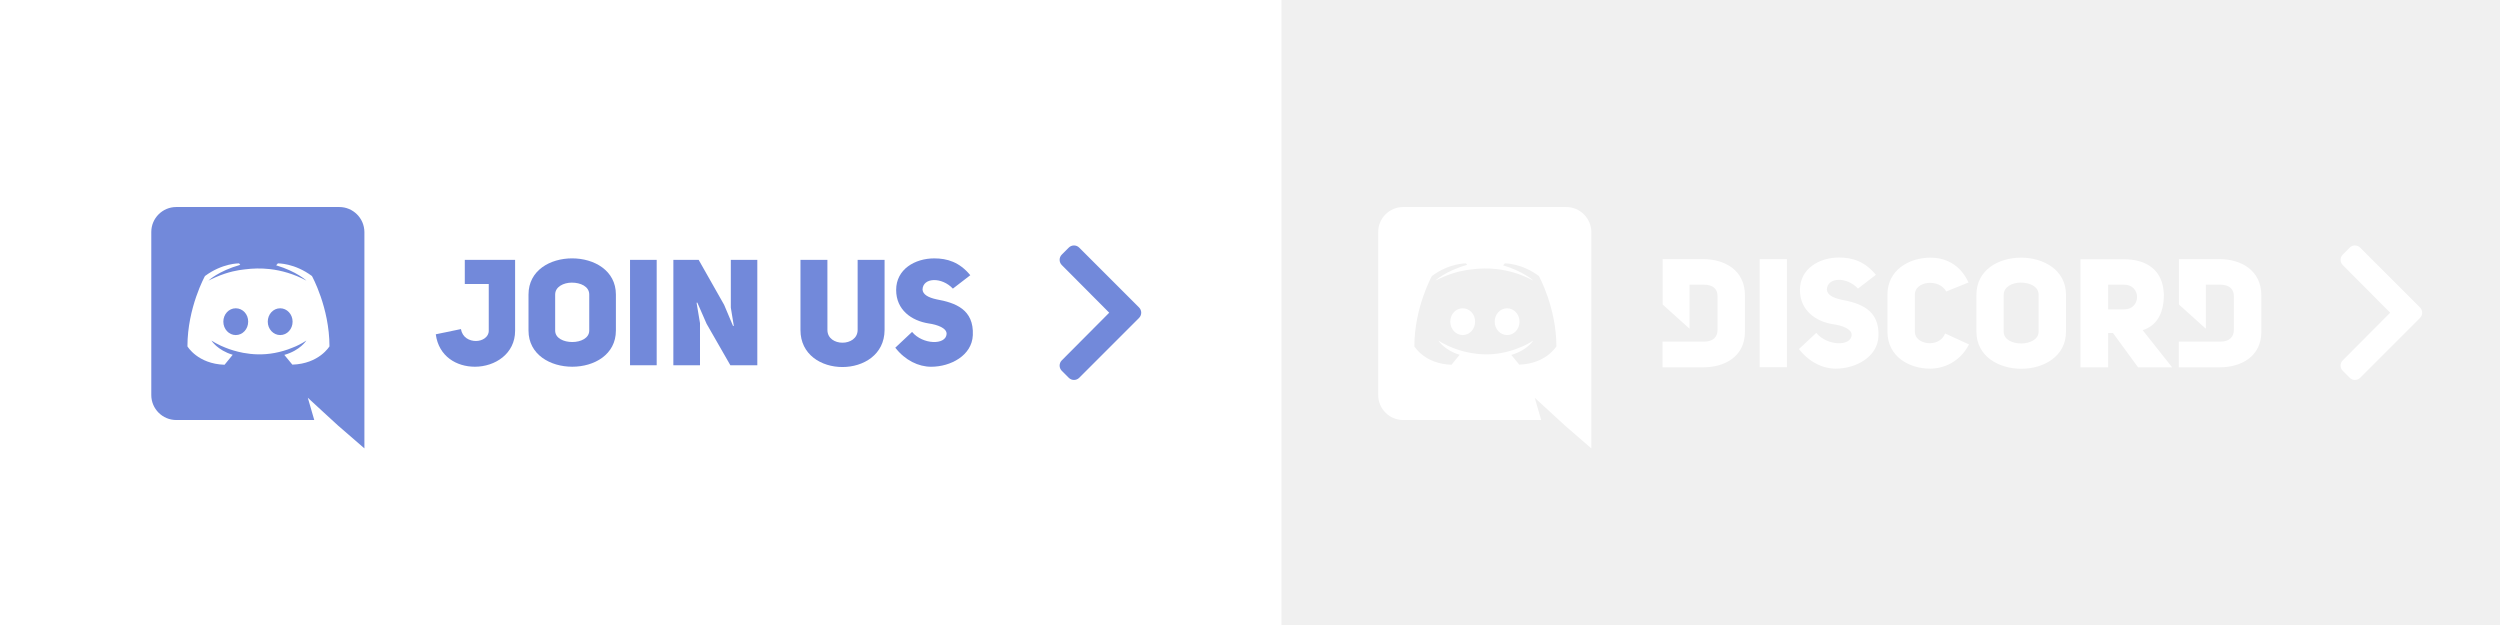
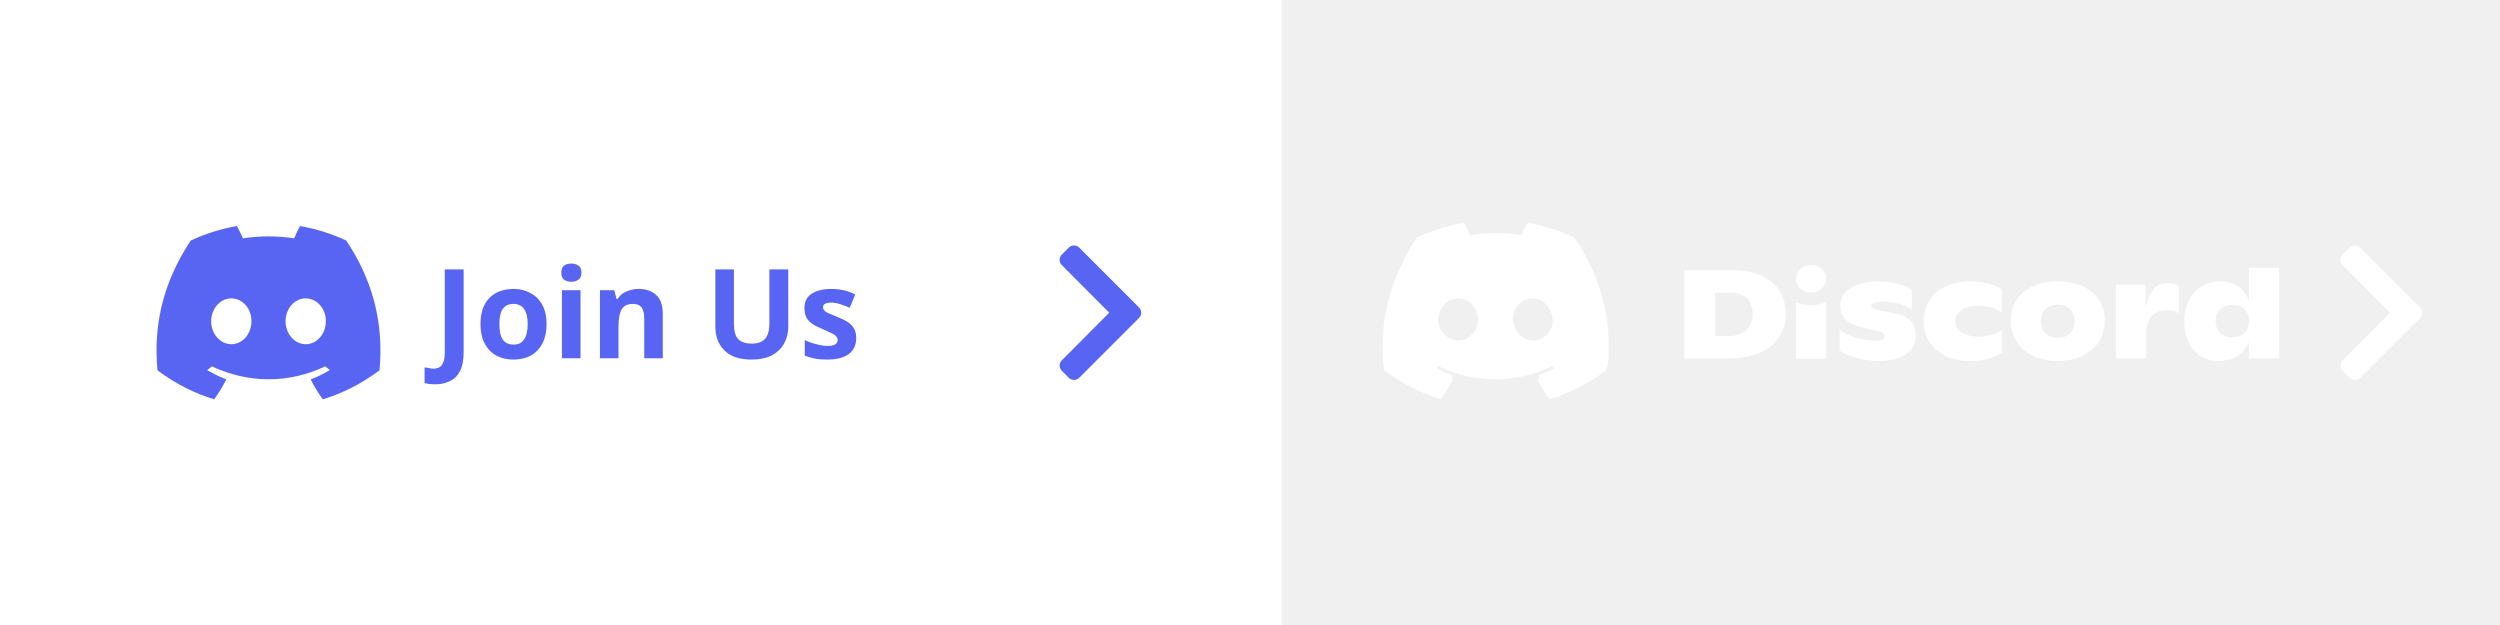
- <svg xmlns="http://www.w3.org/2000/svg" width="120mm" height="30mm" viewBox="0 0 120 30" version="1.1" id="svg8">
+ <svg xmlns="http://www.w3.org/2000/svg" width="120mm" height="30mm" viewBox="0 0 120 30" version="1.1" id="svg8" xml:space="preserve">
  <defs id="defs2">
    <rect x="75.82" y="98.266" width="25.123" height="7.884" id="rect953" />
    <rect x="75.82" y="98.266" width="25.123" height="7.884" id="rect953-0" />
    <rect x="75.82" y="98.266" width="25.123" height="7.884" id="rect968" />
+     <clipPath id="clip0">
+       <rect width="71" height="55" fill="white" id="rect716" />
+     </clipPath>
+     <clipPath id="clip0-9">
+       <rect width="71" height="55" fill="white" id="rect852" />
+     </clipPath>
+     <clipPath id="clip0-6">
+       <rect width="292" height="56.471" fill="white" transform="translate(0 11.7646)" id="rect159" />
+     </clipPath>
+     <clipPath id="clip1">
+       <rect width="292" height="56.471" fill="white" transform="translate(0 11.7646)" id="rect162" />
+     </clipPath>
+     <clipPath id="clip0-65">
+       <rect width="292" height="56.471" fill="white" transform="translate(0 11.7646)" id="rect338" />
+     </clipPath>
+     <clipPath clipPathUnits="userSpaceOnUse" id="clipPath405">
+       <rect width="292" height="56.471" fill="#ffffff" id="rect407" x="-8.4424901e-06" y="11.765" style="stroke-width:1" />
+     </clipPath>
+     <clipPath clipPathUnits="userSpaceOnUse" id="clipPath409">
+       <rect width="292" height="56.471" fill="#ffffff" id="rect411" x="-8.4424901e-06" y="11.765" style="stroke-width:1" />
+     </clipPath>
+     <clipPath clipPathUnits="userSpaceOnUse" id="clipPath413">
+       <rect width="292" height="56.471" fill="#ffffff" id="rect415" x="-8.4424901e-06" y="11.765" style="stroke-width:1" />
+     </clipPath>
+     <clipPath clipPathUnits="userSpaceOnUse" id="clipPath417">
+       <rect width="292" height="56.471" fill="#ffffff" id="rect419" x="-8.4424901e-06" y="11.765" style="stroke-width:1" />
+     </clipPath>
+     <clipPath clipPathUnits="userSpaceOnUse" id="clipPath421">
+       <rect width="292" height="56.471" fill="#ffffff" id="rect423" x="-8.4424901e-06" y="11.765" style="stroke-width:1" />
+     </clipPath>
+     <clipPath clipPathUnits="userSpaceOnUse" id="clipPath425">
+       <rect width="292" height="56.471" fill="#ffffff" id="rect427" x="-8.4424901e-06" y="11.765" style="stroke-width:1" />
+     </clipPath>
+     <clipPath clipPathUnits="userSpaceOnUse" id="clipPath429">
+       <rect width="292" height="56.471" fill="#ffffff" id="rect431" x="-8.4424901e-06" y="11.765" style="stroke-width:1" />
+     </clipPath>
+     <clipPath clipPathUnits="userSpaceOnUse" id="clipPath433">
+       <rect width="292" height="56.471" fill="#ffffff" id="rect435" x="-8.4424901e-06" y="11.765" style="stroke-width:1" />
+     </clipPath>
+     <clipPath clipPathUnits="userSpaceOnUse" id="clipPath437">
+       <rect width="292" height="56.471" fill="#ffffff" id="rect439" x="-8.4424901e-06" y="11.765" style="stroke-width:1" />
+     </clipPath>
  </defs>
  <g id="layer1" transform="translate(-52.23341,-75.88169)">
    <rect style="fill:#ffffff;fill-opacity:1;stroke-width:0.138;paint-order:stroke fill markers;stop-color:#000000" id="rect832" width="61.512" height="30" x="52.233" y="75.882" />
-     <g id="g910" transform="matrix(0.9000001,0,0,0.9000001,17.44552,9.798033)">
-       <g id="g850" transform="matrix(0.06491223,0,0,0.06491223,109.7628,82.07218)">
-         <path class="st0" d="m 142.8,120.1 c -5.7,0 -10.2,4.9 -10.2,11 0,6.1 4.6,11 10.2,11 5.7,0 10.2,-4.9 10.2,-11 0,-6.1 -4.6,-11 -10.2,-11 z m -36.5,0 c -5.7,0 -10.2,4.9 -10.2,11 0,6.1 4.6,11 10.2,11 5.7,0 10.2,-4.9 10.2,-11 0.1,-6.1 -4.5,-11 -10.2,-11 z" id="path836" />
-         <path class="st0" d="m 191.4,36.9 h -134 c -11.3,0 -20.5,9.2 -20.5,20.5 v 134 c 0,11.3 9.2,20.5 20.5,20.5 h 113.4 l -5.3,-18.3 12.8,11.8 12.1,11.1 21.6,18.7 V 57.4 C 211.9,46.1 202.7,36.9 191.4,36.9 Z m -38.6,129.5 c 0,0 -3.6,-4.3 -6.6,-8 13.1,-3.7 18.1,-11.8 18.1,-11.8 -4.1,2.7 -8,4.6 -11.5,5.9 -5,2.1 -9.8,3.4 -14.5,4.3 -9.6,1.8 -18.4,1.3 -25.9,-0.1 -5.7,-1.1 -10.6,-2.6 -14.7,-4.3 -2.3,-0.9 -4.8,-2 -7.3,-3.4 -0.3,-0.2 -0.6,-0.3 -0.9,-0.5 -0.2,-0.1 -0.3,-0.2 -0.4,-0.2 -1.8,-1 -2.8,-1.7 -2.8,-1.7 0,0 4.8,7.9 17.5,11.7 -3,3.8 -6.7,8.2 -6.7,8.2 C 75,165.8 66.6,151.4 66.6,151.4 66.6,119.5 81,93.6 81,93.6 95.4,82.9 109,83.2 109,83.2 l 1,1.2 c -18,5.1 -26.2,13 -26.2,13 0,0 2.2,-1.2 5.9,-2.8 10.7,-4.7 19.2,-5.9 22.7,-6.3 0.6,-0.1 1.1,-0.2 1.7,-0.2 6.1,-0.8 13,-1 20.2,-0.2 9.5,1.1 19.7,3.9 30.1,9.5 0,0 -7.9,-7.5 -24.9,-12.6 l 1.4,-1.6 c 0,0 13.7,-0.3 28,10.4 0,0 14.4,25.9 14.4,57.8 0,-0.1 -8.4,14.3 -30.5,15 z m 151,-86.7 H 270.6 V 117 l 22.1,19.9 v -36.2 h 11.8 c 7.5,0 11.2,3.6 11.2,9.4 v 27.7 c 0,5.8 -3.5,9.7 -11.2,9.7 h -34 v 21.1 h 33.2 c 17.8,0.1 34.5,-8.8 34.5,-29.2 V 109.6 C 338.3,88.8 321.6,79.7 303.8,79.7 Z m 174,59.7 v -30.6 c 0,-11 19.8,-13.5 25.8,-2.5 l 18.3,-7.4 c -7.2,-15.8 -20.3,-20.4 -31.2,-20.4 -17.8,0 -35.4,10.3 -35.4,30.3 v 30.6 c 0,20.2 17.6,30.3 35,30.3 11.2,0 24.6,-5.5 32,-19.9 l -19.6,-9 c -4.8,12.3 -24.9,9.3 -24.9,-1.4 z M 417.3,113 c -6.9,-1.5 -11.5,-4 -11.8,-8.3 0.4,-10.3 16.3,-10.7 25.6,-0.8 l 14.7,-11.3 c -9.2,-11.2 -19.6,-14.2 -30.3,-14.2 -16.3,0 -32.1,9.2 -32.1,26.6 0,16.9 13,26 27.3,28.2 7.3,1 15.4,3.9 15.2,8.9 -0.6,9.5 -20.2,9 -29.1,-1.8 l -14.2,13.3 c 8.3,10.7 19.6,16.1 30.2,16.1 16.3,0 34.4,-9.4 35.1,-26.6 1,-21.7 -14.8,-27.2 -30.6,-30.1 z m -67,55.5 h 22.4 V 79.7 H 350.3 Z M 728,79.7 H 694.8 V 117 l 22.1,19.9 v -36.2 h 11.8 c 7.5,0 11.2,3.6 11.2,9.4 v 27.7 c 0,5.8 -3.5,9.7 -11.2,9.7 h -34 v 21.1 H 728 c 17.8,0.1 34.5,-8.8 34.5,-29.2 V 109.6 C 762.5,88.8 745.8,79.7 728,79.7 Z M 565.1,78.5 c -18.4,0 -36.7,10 -36.7,30.5 v 30.3 c 0,20.3 18.4,30.5 36.9,30.5 18.4,0 36.7,-10.2 36.7,-30.5 V 109 C 602,88.6 583.5,78.5 565.1,78.5 Z m 14.4,60.8 c 0,6.4 -7.2,9.7 -14.3,9.7 -7.2,0 -14.4,-3.1 -14.4,-9.7 V 109 c 0,-6.5 7,-10 14,-10 7.3,0 14.7,3.1 14.7,10 z M 682.4,109 c -0.5,-20.8 -14.7,-29.2 -33,-29.2 h -35.5 v 88.8 h 22.7 v -28.2 h 4 l 20.6,28.2 h 28 L 665,138.1 c 10.7,-3.4 17.4,-12.7 17.4,-29.1 z m -32.6,12 h -13.2 v -20.3 h 13.2 c 14.1,0 14.1,20.3 0,20.3 z" id="path838" />
-       </g>
-       <path id="path4789-6" class="" d="m 167.721,90.383 -3.192,3.192 c -0.154,0.154 -0.404,0.154 -0.557,0 l -0.372,-0.372 c -0.154,-0.154 -0.154,-0.403 -4.9e-4,-0.557 l 2.53,-2.542 -2.53,-2.542 c -0.153,-0.154 -0.153,-0.403 4.9e-4,-0.557 l 0.372,-0.372 c 0.154,-0.154 0.404,-0.154 0.557,0 l 3.192,3.192 c 0.154,0.154 0.154,0.404 0,0.557 z" style="fill:#ffffff;fill-opacity:1;stroke-width:0.016" />
+     <path id="path4789-6" class="" d="m 168.394,91.143 -2.873,2.873 c -0.139,0.139 -0.363,0.139 -0.502,0 l -0.335,-0.335 c -0.138,-0.138 -0.139,-0.362 -4.4e-4,-0.501 l 2.277,-2.288 -2.277,-2.287 c -0.138,-0.139 -0.138,-0.363 4.4e-4,-0.501 l 0.335,-0.335 c 0.139,-0.139 0.363,-0.139 0.502,0 l 2.873,2.873 c 0.139,0.139 0.139,0.363 0,0.502 z" style="fill:#ffffff;fill-opacity:1;stroke-width:0.015" />
+     <path id="path4789-6-2" class="" d="m 106.909,91.142 -2.873,2.873 c -0.139,0.139 -0.363,0.139 -0.502,0 L 103.199,93.68 c -0.138,-0.138 -0.139,-0.362 -4.7e-4,-0.501 l 2.277,-2.288 -2.277,-2.287 c -0.138,-0.139 -0.138,-0.363 4.7e-4,-0.501 l 0.335,-0.335 c 0.139,-0.139 0.363,-0.139 0.502,0 l 2.873,2.873 c 0.139,0.139 0.139,0.363 0,0.502 z" style="fill:#5865f2;fill-opacity:1;stroke-width:0.015" />
+     <g style="fill:none" id="g865" transform="matrix(0.1528338,0,0,0.1528338,118.5989,86.52296)">
+       <path d="M 60.105,4.898 C 55.579,2.821 50.727,1.292 45.653,0.415 45.56,0.399 45.468,0.441 45.42,0.525 44.796,1.635 44.105,3.083 43.621,4.222 38.164,3.405 32.734,3.405 27.389,4.222 26.905,3.058 26.189,1.635 25.562,0.525 25.514,0.444 25.422,0.401 25.329,0.415 20.258,1.289 15.406,2.819 10.878,4.898 10.838,4.915 10.805,4.943 10.783,4.979 1.578,18.731 -0.944,32.144 0.293,45.391 c 0.006,0.065 0.042,0.127 0.092,0.166 6.073,4.46 11.956,7.167 17.729,8.962 0.092,0.028 0.19,-0.006 0.249,-0.082 1.366,-1.865 2.583,-3.832 3.627,-5.899 0.062,-0.121 0.003,-0.265 -0.123,-0.313 -1.931,-0.733 -3.77,-1.626 -5.538,-2.64 -0.14,-0.082 -0.151,-0.282 -0.022,-0.378 0.372,-0.279 0.745,-0.569 1.1,-0.862 0.064,-0.053 0.154,-0.065 0.23,-0.031 11.62,5.305 24.199,5.305 35.682,0 0.076,-0.037 0.165,-0.025 0.232,0.028 0.355,0.293 0.728,0.586 1.103,0.865 0.129,0.096 0.12,0.296 -0.02,0.378 -1.769,1.034 -3.607,1.907 -5.541,2.637 -0.126,0.048 -0.182,0.194 -0.12,0.316 1.066,2.065 2.284,4.032 3.624,5.897 0.056,0.079 0.157,0.113 0.249,0.085 5.801,-1.795 11.684,-4.502 17.757,-8.962 0.053,-0.039 0.087,-0.099 0.092,-0.163 C 72.175,30.079 68.215,16.776 60.197,4.982 60.177,4.943 60.144,4.915 60.105,4.898 Z M 23.726,37.325 c -3.498,0 -6.381,-3.212 -6.381,-7.156 0,-3.944 2.827,-7.156 6.381,-7.156 3.582,0 6.437,3.24 6.381,7.156 0,3.944 -2.827,7.156 -6.381,7.156 z m 23.592,0 c -3.498,0 -6.381,-3.212 -6.381,-7.156 0,-3.944 2.826,-7.156 6.381,-7.156 3.582,0 6.437,3.24 6.381,7.156 0,3.944 -2.799,7.156 -6.381,7.156 z" fill="#ffffff" id="path848" />
    </g>
-     <g id="g904" transform="matrix(0.9000001,0,0,0.9000001,10.46425,9.798033)">
-       <g id="g850-3" transform="matrix(0.06491223,0,0,0.06491223,52.08366,82.07218)">
-         <path class="st0" d="m 142.8,120.1 c -5.7,0 -10.2,4.9 -10.2,11 0,6.1 4.6,11 10.2,11 5.7,0 10.2,-4.9 10.2,-11 0,-6.1 -4.6,-11 -10.2,-11 z m -36.5,0 c -5.7,0 -10.2,4.9 -10.2,11 0,6.1 4.6,11 10.2,11 5.7,0 10.2,-4.9 10.2,-11 0.1,-6.1 -4.5,-11 -10.2,-11 z" id="path836-5" style="fill:#7289da;fill-opacity:1" />
-         <path class="st0" d="m 191.4,36.9 h -134 c -11.3,0 -20.5,9.2 -20.5,20.5 v 134 c 0,11.3 9.2,20.5 20.5,20.5 h 113.4 l -5.3,-18.3 12.8,11.8 12.1,11.1 21.6,18.7 V 57.4 C 211.9,46.1 202.7,36.9 191.4,36.9 Z m -38.6,129.5 c 0,0 -3.6,-4.3 -6.6,-8 13.1,-3.7 18.1,-11.8 18.1,-11.8 -4.1,2.7 -8,4.6 -11.5,5.9 -5,2.1 -9.8,3.4 -14.5,4.3 -9.6,1.8 -18.4,1.3 -25.9,-0.1 -5.7,-1.1 -10.6,-2.6 -14.7,-4.3 -2.3,-0.9 -4.8,-2 -7.3,-3.4 -0.3,-0.2 -0.6,-0.3 -0.9,-0.5 -0.2,-0.1 -0.3,-0.2 -0.4,-0.2 -1.8,-1 -2.8,-1.7 -2.8,-1.7 0,0 4.8,7.9 17.5,11.7 -3,3.8 -6.7,8.2 -6.7,8.2 C 75,165.8 66.6,151.4 66.6,151.4 66.6,119.5 81,93.6 81,93.6 95.4,82.9 109,83.2 109,83.2 l 1,1.2 c -18,5.1 -26.2,13 -26.2,13 0,0 2.2,-1.2 5.9,-2.8 10.7,-4.7 19.2,-5.9 22.7,-6.3 0.6,-0.1 1.1,-0.2 1.7,-0.2 6.1,-0.8 13,-1 20.2,-0.2 9.5,1.1 19.7,3.9 30.1,9.5 0,0 -7.9,-7.5 -24.9,-12.6 l 1.4,-1.6 c 0,0 13.7,-0.3 28,10.4 0,0 14.4,25.9 14.4,57.8 0,-0.1 -8.4,14.3 -30.5,15 z" id="path838-6" style="fill:#7289da;fill-opacity:1" />
-       </g>
-       <path id="path4789-6-2" class="" d="m 107.16,90.383 -3.192,3.192 c -0.154,0.154 -0.404,0.154 -0.557,0 l -0.372,-0.372 c -0.154,-0.154 -0.154,-0.403 -5.3e-4,-0.557 l 2.53,-2.542 -2.53,-2.542 c -0.153,-0.154 -0.153,-0.403 5.3e-4,-0.557 l 0.372,-0.372 c 0.154,-0.154 0.404,-0.154 0.557,0 l 3.192,3.192 c 0.154,0.154 0.154,0.404 0,0.557 z" style="fill:#7289da;fill-opacity:1;stroke-width:0.016" />
-       <g aria-label="JOIN US" transform="matrix(1.250171,0,0,1.250171,-25.16006,-36.96635)" id="text951" style="font-style:normal;font-weight:normal;font-size:6.35px;line-height:1.25;font-family:sans-serif;letter-spacing:0px;word-spacing:0px;white-space:pre;shape-inside:url(#rect953-0);fill:#7289da;fill-opacity:1;stroke:none">
-         <path d="m 75.839,102.563 c 0.127,0.953 0.895,1.384 1.67,1.384 0.857,0 1.714,-0.552 1.714,-1.53 v -3.029 h -2.146 v 1.029 h 1.022 v 2 c 0,0.26 -0.267,0.432 -0.546,0.432 -0.279,0 -0.578,-0.146 -0.641,-0.508 z" style="font-style:normal;font-variant:normal;font-weight:900;font-stretch:normal;font-family:'Uni Sans';-inkscape-font-specification:'Uni Sans Heavy';fill:#7289da;fill-opacity:1" id="path850" />
-         <path d="m 79.795,102.404 c 0,1.029 0.933,1.543 1.867,1.543 0.933,0 1.861,-0.514 1.861,-1.543 v -1.537 c 0,-1.029 -0.933,-1.543 -1.867,-1.543 -0.933,0 -1.861,0.508 -1.861,1.543 z m 1.137,-1.537 c 0,-0.33 0.356,-0.508 0.711,-0.508 0.368,0 0.743,0.159 0.743,0.508 v 1.537 c 0,0.324 -0.362,0.489 -0.724,0.489 -0.362,0 -0.73,-0.159 -0.73,-0.489 z" style="font-style:normal;font-variant:normal;font-weight:900;font-stretch:normal;font-family:'Uni Sans';-inkscape-font-specification:'Uni Sans Heavy';fill:#7289da;fill-opacity:1" id="path852" />
-         <path d="m 85.263,99.388 h -1.137 v 4.496 h 1.137 z" style="font-style:normal;font-variant:normal;font-weight:900;font-stretch:normal;font-family:'Uni Sans';-inkscape-font-specification:'Uni Sans Heavy';fill:#7289da;fill-opacity:1" id="path854" />
-         <path d="m 85.974,103.884 h 1.137 v -1.797 l -0.146,-0.87 0.032,-0.006 0.394,0.902 1.016,1.772 h 1.149 v -4.496 h -1.13 v 2.038 c 0.006,0 0.121,0.775 0.127,0.775 l -0.032,0.006 -0.381,-0.902 -1.086,-1.918 h -1.079 z" style="font-style:normal;font-variant:normal;font-weight:900;font-stretch:normal;font-family:'Uni Sans';-inkscape-font-specification:'Uni Sans Heavy';fill:#7289da;fill-opacity:1" id="path856" />
-         <path d="m 92.546,99.388 h -1.149 v 2.991 c -0.006,2.108 3.581,2.108 3.588,0 v -2.991 h -1.149 v 2.991 c -0.006,0.724 -1.289,0.724 -1.289,0 z" style="font-style:normal;font-variant:normal;font-weight:900;font-stretch:normal;font-family:'Uni Sans';-inkscape-font-specification:'Uni Sans Heavy';fill:#7289da;fill-opacity:1" id="path858" />
-         <path d="m 95.442,103.135 c 0.419,0.54 0.991,0.813 1.53,0.813 0.826,0 1.74,-0.476 1.778,-1.346 0.051,-1.105 -0.749,-1.384 -1.549,-1.53 -0.349,-0.076 -0.584,-0.203 -0.597,-0.419 0.019,-0.521 0.826,-0.54 1.295,-0.038 l 0.743,-0.572 c -0.464,-0.565 -0.991,-0.718 -1.537,-0.718 -0.826,0 -1.626,0.464 -1.626,1.346 0,0.857 0.66,1.314 1.384,1.429 0.368,0.051 0.781,0.197 0.768,0.451 -0.032,0.483 -1.022,0.457 -1.473,-0.089 z" style="font-style:normal;font-variant:normal;font-weight:900;font-stretch:normal;font-family:'Uni Sans';-inkscape-font-specification:'Uni Sans Heavy';fill:#7289da;fill-opacity:1" id="path860" />
+     <g style="fill:none" id="g196" transform="matrix(0.1473298,0,0,0.1473298,118.6334,84.99851)">
+       <g clip-path="url(#clip1)" id="g155">
+         <path d="m 61.796,16.494 c -4.722,-2.209 -9.771,-3.815 -15.05,-4.729 -0.648,1.172 -1.406,2.749 -1.928,4.003 -5.612,-0.844 -11.171,-0.844 -16.68,0 -0.522,-1.254 -1.297,-2.831 -1.951,-4.003 -5.285,0.914 -10.339,2.526 -15.062,4.741 C 1.601,30.899 -0.981,44.934 0.31,58.771 6.627,63.488 12.749,66.354 18.768,68.229 c 1.486,-2.045 2.812,-4.22 3.953,-6.511 -2.175,-0.826 -4.257,-1.846 -6.225,-3.03 0.522,-0.387 1.033,-0.791 1.526,-1.207 12.003,5.614 25.045,5.614 36.905,0 0.499,0.416 1.01,0.821 1.526,1.207 -1.974,1.19 -4.062,2.209 -6.237,3.036 1.142,2.285 2.462,4.466 3.953,6.511 6.025,-1.875 12.153,-4.741 18.47,-9.464 C 74.155,42.731 70.052,28.824 61.796,16.494 Z m -37.439,33.767 c -3.603,0 -6.558,-3.364 -6.558,-7.46 0,-4.096 2.892,-7.466 6.558,-7.466 3.667,0 6.621,3.364 6.558,7.466 0.006,4.096 -2.892,7.46 -6.558,7.46 z m 24.236,0 c -3.603,0 -6.558,-3.364 -6.558,-7.46 0,-4.096 2.892,-7.466 6.558,-7.466 3.666,0 6.621,3.364 6.558,7.466 0,4.096 -2.892,7.46 -6.558,7.46 z" fill="#ffffff" id="path137" />
+         <path d="m 98.029,26.171 h 15.664 c 3.776,0 6.966,0.604 9.583,1.805 2.61,1.201 4.567,2.877 5.864,5.022 1.296,2.145 1.95,4.6 1.95,7.367 0,2.708 -0.677,5.163 -2.031,7.361 -1.354,2.204 -3.414,3.944 -6.185,5.228 -2.771,1.283 -6.203,1.928 -10.305,1.928 H 98.029 Z m 14.379,21.414 c 2.542,0 4.499,-0.65 5.864,-1.946 1.366,-1.301 2.049,-3.071 2.049,-5.315 0,-2.08 -0.609,-3.739 -1.825,-4.981 -1.216,-1.242 -3.058,-1.869 -5.52,-1.869 h -4.9 v 14.112 z" fill="#ffffff" id="path139" />
+         <path d="m 154.541,54.846 c -2.169,-0.574 -4.126,-1.407 -5.864,-2.502 v -6.81 c 1.314,1.037 3.075,1.893 5.284,2.567 2.209,0.668 4.344,1.002 6.409,1.002 0.964,0 1.693,-0.129 2.186,-0.387 0.494,-0.258 0.741,-0.568 0.741,-0.926 0,-0.41 -0.132,-0.75 -0.402,-1.026 -0.27,-0.275 -0.792,-0.504 -1.566,-0.697 l -4.82,-1.108 c -2.76,-0.656 -4.717,-1.565 -5.881,-2.731 -1.165,-1.16 -1.745,-2.684 -1.745,-4.571 0,-1.588 0.505,-2.965 1.527,-4.143 1.015,-1.178 2.461,-2.086 4.337,-2.725 1.877,-0.645 4.068,-0.967 6.587,-0.967 2.249,0 4.309,0.246 6.186,0.738 1.876,0.492 3.425,1.119 4.659,1.887 v 6.441 c -1.263,-0.768 -2.709,-1.371 -4.361,-1.829 -1.647,-0.451 -3.339,-0.674 -5.084,-0.674 -2.519,0 -3.775,0.44 -3.775,1.313 0,0.41 0.195,0.715 0.585,0.92 0.39,0.205 1.107,0.416 2.146,0.639 l 4.016,0.738 c 2.623,0.463 4.579,1.278 5.864,2.438 1.286,1.16 1.928,2.877 1.928,5.151 0,2.491 -1.061,4.466 -3.19,5.931 -2.129,1.465 -5.147,2.198 -9.06,2.198 -2.301,-0.006 -4.538,-0.293 -6.707,-0.867 z" fill="#ffffff" id="path141" />
+         <path d="m 182.978,53.984 c -2.3,-1.149 -4.039,-2.708 -5.198,-4.677 -1.159,-1.969 -1.744,-4.184 -1.744,-6.646 0,-2.461 0.602,-4.665 1.807,-6.605 1.205,-1.94 2.972,-3.463 5.302,-4.571 2.329,-1.108 5.112,-1.659 8.354,-1.659 4.016,0 7.35,0.862 10.001,2.584 v 7.507 c -0.935,-0.656 -2.026,-1.19 -3.271,-1.6 -1.245,-0.41 -2.576,-0.615 -3.999,-0.615 -2.49,0 -4.435,0.463 -5.841,1.395 -1.406,0.932 -2.111,2.145 -2.111,3.651 0,1.477 0.682,2.684 2.048,3.634 1.366,0.944 3.345,1.418 5.944,1.418 1.337,0 2.657,-0.199 3.959,-0.592 1.297,-0.399 2.416,-0.885 3.351,-1.459 v 7.261 c -2.943,1.805 -6.357,2.708 -10.242,2.708 -3.27,-0.012 -6.059,-0.586 -8.36,-1.735 z" fill="#ffffff" id="path143" />
+         <path d="m 211.518,53.984 c -2.318,-1.149 -4.085,-2.719 -5.302,-4.718 -1.216,-1.998 -1.83,-4.225 -1.83,-6.687 0,-2.461 0.608,-4.659 1.83,-6.587 1.222,-1.928 2.978,-3.44 5.285,-4.536 2.3,-1.096 5.049,-1.641 8.233,-1.641 3.185,0 5.933,0.545 8.234,1.641 2.301,1.096 4.057,2.596 5.262,4.513 1.205,1.916 1.807,4.114 1.807,6.605 0,2.461 -0.602,4.688 -1.807,6.687 -1.205,1.998 -2.967,3.569 -5.285,4.718 -2.318,1.149 -5.055,1.723 -8.216,1.723 -3.162,0 -5.899,-0.569 -8.211,-1.717 z m 12.204,-7.279 c 0.976,-0.996 1.469,-2.315 1.469,-3.956 0,-1.641 -0.488,-2.948 -1.469,-3.915 -0.975,-0.973 -2.307,-1.459 -3.993,-1.459 -1.716,0 -3.059,0.486 -4.04,1.459 -0.975,0.973 -1.463,2.274 -1.463,3.915 0,1.641 0.488,2.959 1.463,3.956 0.976,0.996 2.324,1.5 4.04,1.5 1.686,-0.006 3.018,-0.504 3.993,-1.5 z" fill="#ffffff" id="path145" />
+         <path d="m 259.17,31.34 v 8.861 c -1.021,-0.686 -2.341,-1.026 -3.976,-1.026 -2.141,0 -3.793,0.662 -4.941,1.987 -1.153,1.325 -1.727,3.387 -1.727,6.177 v 7.548 h -9.84 V 30.888 h 9.64 v 7.63 c 0.533,-2.79 1.4,-4.846 2.593,-6.177 1.188,-1.324 2.725,-1.987 4.596,-1.987 1.417,0 2.634,0.328 3.655,0.985 z" fill="#ffffff" id="path147" />
+         <path d="m 291.864,25.35 v 29.536 h -9.841 v -5.374 c -0.832,2.022 -2.094,3.563 -3.792,4.618 -1.699,1.049 -3.799,1.577 -6.289,1.577 -2.226,0 -4.165,-0.551 -5.824,-1.659 -1.658,-1.108 -2.937,-2.625 -3.838,-4.553 -0.895,-1.928 -1.349,-4.108 -1.349,-6.546 -0.028,-2.514 0.448,-4.77 1.429,-6.769 0.976,-1.998 2.358,-3.557 4.137,-4.677 1.779,-1.119 3.81,-1.682 6.088,-1.682 4.688,0 7.832,2.08 9.438,6.235 V 25.35 Z m -11.309,21.191 c 1.004,-0.996 1.503,-2.291 1.503,-3.874 0,-1.53 -0.488,-2.778 -1.463,-3.733 -0.976,-0.955 -2.313,-1.436 -3.994,-1.436 -1.658,0 -2.983,0.486 -3.976,1.459 -0.993,0.973 -1.486,2.233 -1.486,3.792 0,1.559 0.493,2.831 1.486,3.815 0.993,0.985 2.301,1.477 3.936,1.477 1.658,-0.006 2.989,-0.504 3.994,-1.5 z" fill="#ffffff" id="path149" />
+         <path d="m 139.382,33.443 c 2.709,0 4.906,-2.015 4.906,-4.501 0,-2.486 -2.197,-4.501 -4.906,-4.501 -2.71,0 -4.906,2.015 -4.906,4.501 0,2.486 2.196,4.501 4.906,4.501 z" fill="#ffffff" id="path151" />
+         <path d="m 134.472,36.544 c 3.006,1.324 6.736,1.383 9.811,0 v 18.472 h -9.811 z" fill="#ffffff" id="path153" />
      </g>
    </g>
+     <path d="m 61.796,16.494 c -4.722,-2.209 -9.771,-3.815 -15.05,-4.729 -0.648,1.172 -1.406,2.749 -1.928,4.003 -5.612,-0.844 -11.171,-0.844 -16.68,0 -0.522,-1.254 -1.297,-2.831 -1.951,-4.003 -5.285,0.914 -10.339,2.526 -15.062,4.741 C 1.601,30.899 -0.981,44.934 0.31,58.771 6.627,63.488 12.749,66.354 18.768,68.229 c 1.486,-2.045 2.812,-4.22 3.953,-6.511 -2.175,-0.826 -4.257,-1.846 -6.225,-3.03 0.522,-0.387 1.033,-0.791 1.526,-1.207 12.003,5.614 25.045,5.614 36.905,0 0.499,0.416 1.01,0.821 1.526,1.207 -1.974,1.19 -4.062,2.209 -6.237,3.036 1.142,2.285 2.462,4.466 3.953,6.511 6.025,-1.875 12.153,-4.741 18.47,-9.464 C 74.155,42.731 70.052,28.824 61.796,16.494 Z m -37.439,33.767 c -3.603,0 -6.558,-3.364 -6.558,-7.46 0,-4.096 2.892,-7.466 6.558,-7.466 3.667,0 6.621,3.364 6.558,7.466 0.006,4.096 -2.892,7.46 -6.558,7.46 z m 24.236,0 c -3.603,0 -6.558,-3.364 -6.558,-7.46 0,-4.096 2.892,-7.466 6.558,-7.466 3.666,0 6.621,3.364 6.558,7.466 0,4.096 -2.892,7.46 -6.558,7.46 z" fill="#5865f2" id="path316" transform="matrix(0.1473289,0,0,0.1473333,59.74773,84.99837)" clip-path="url(#clipPath437)" />
+     <text xml:space="preserve" style="font-style:normal;font-variant:normal;font-weight:bold;font-stretch:ultra-expanded;font-size:5.987px;font-family:'ABC Ginto Nord Bold';-inkscape-font-specification:'ABC Ginto Nord Bold,  Bold Ultra-Expanded';fill:#5865f2;stroke-width:0.264;fill-opacity:1" x="73.049" y="93.08" id="text232">
+       <tspan id="tspan230" style="font-style:normal;font-variant:normal;font-weight:bold;font-stretch:ultra-expanded;font-size:5.987px;font-family:'ABC Ginto Nord Bold';-inkscape-font-specification:'ABC Ginto Nord Bold,  Bold Ultra-Expanded';stroke-width:0.264;fill:#5865f2;fill-opacity:1" x="73.049" y="93.08">Join Us</tspan>
+     </text>
  </g>
  <style id="style834">.st0{fill:#FFFFFF;}</style>
</svg>
